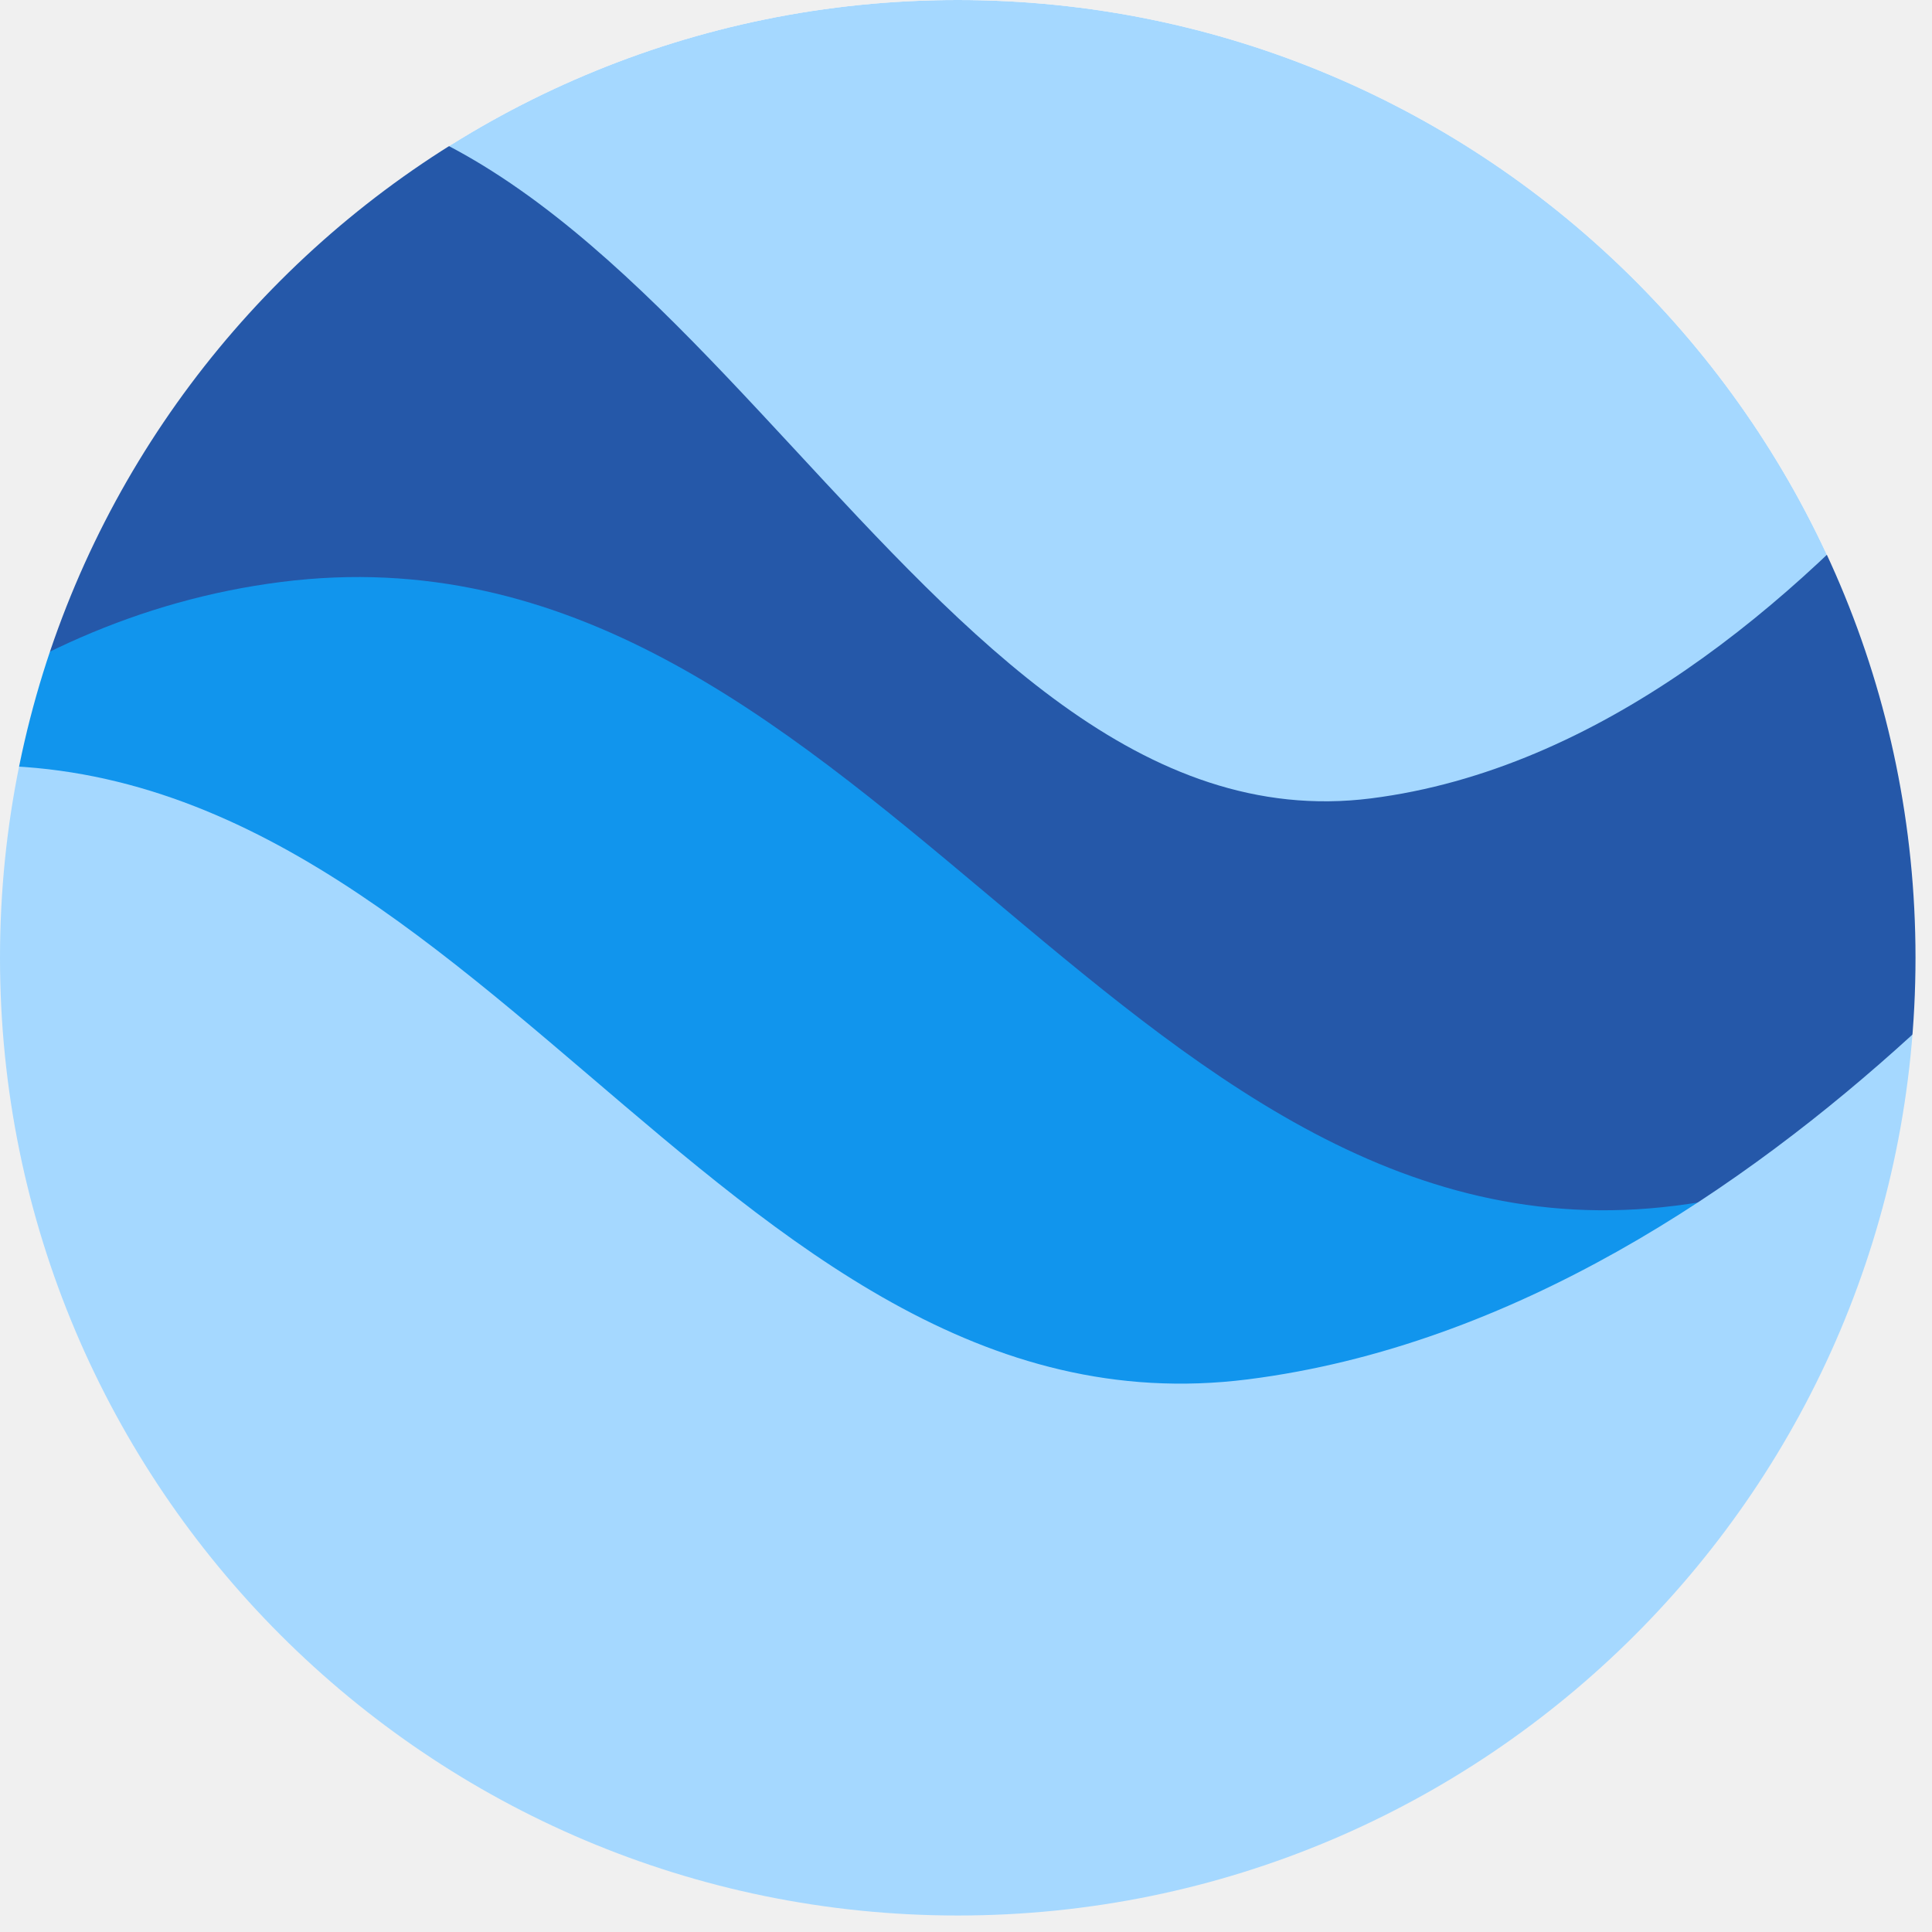
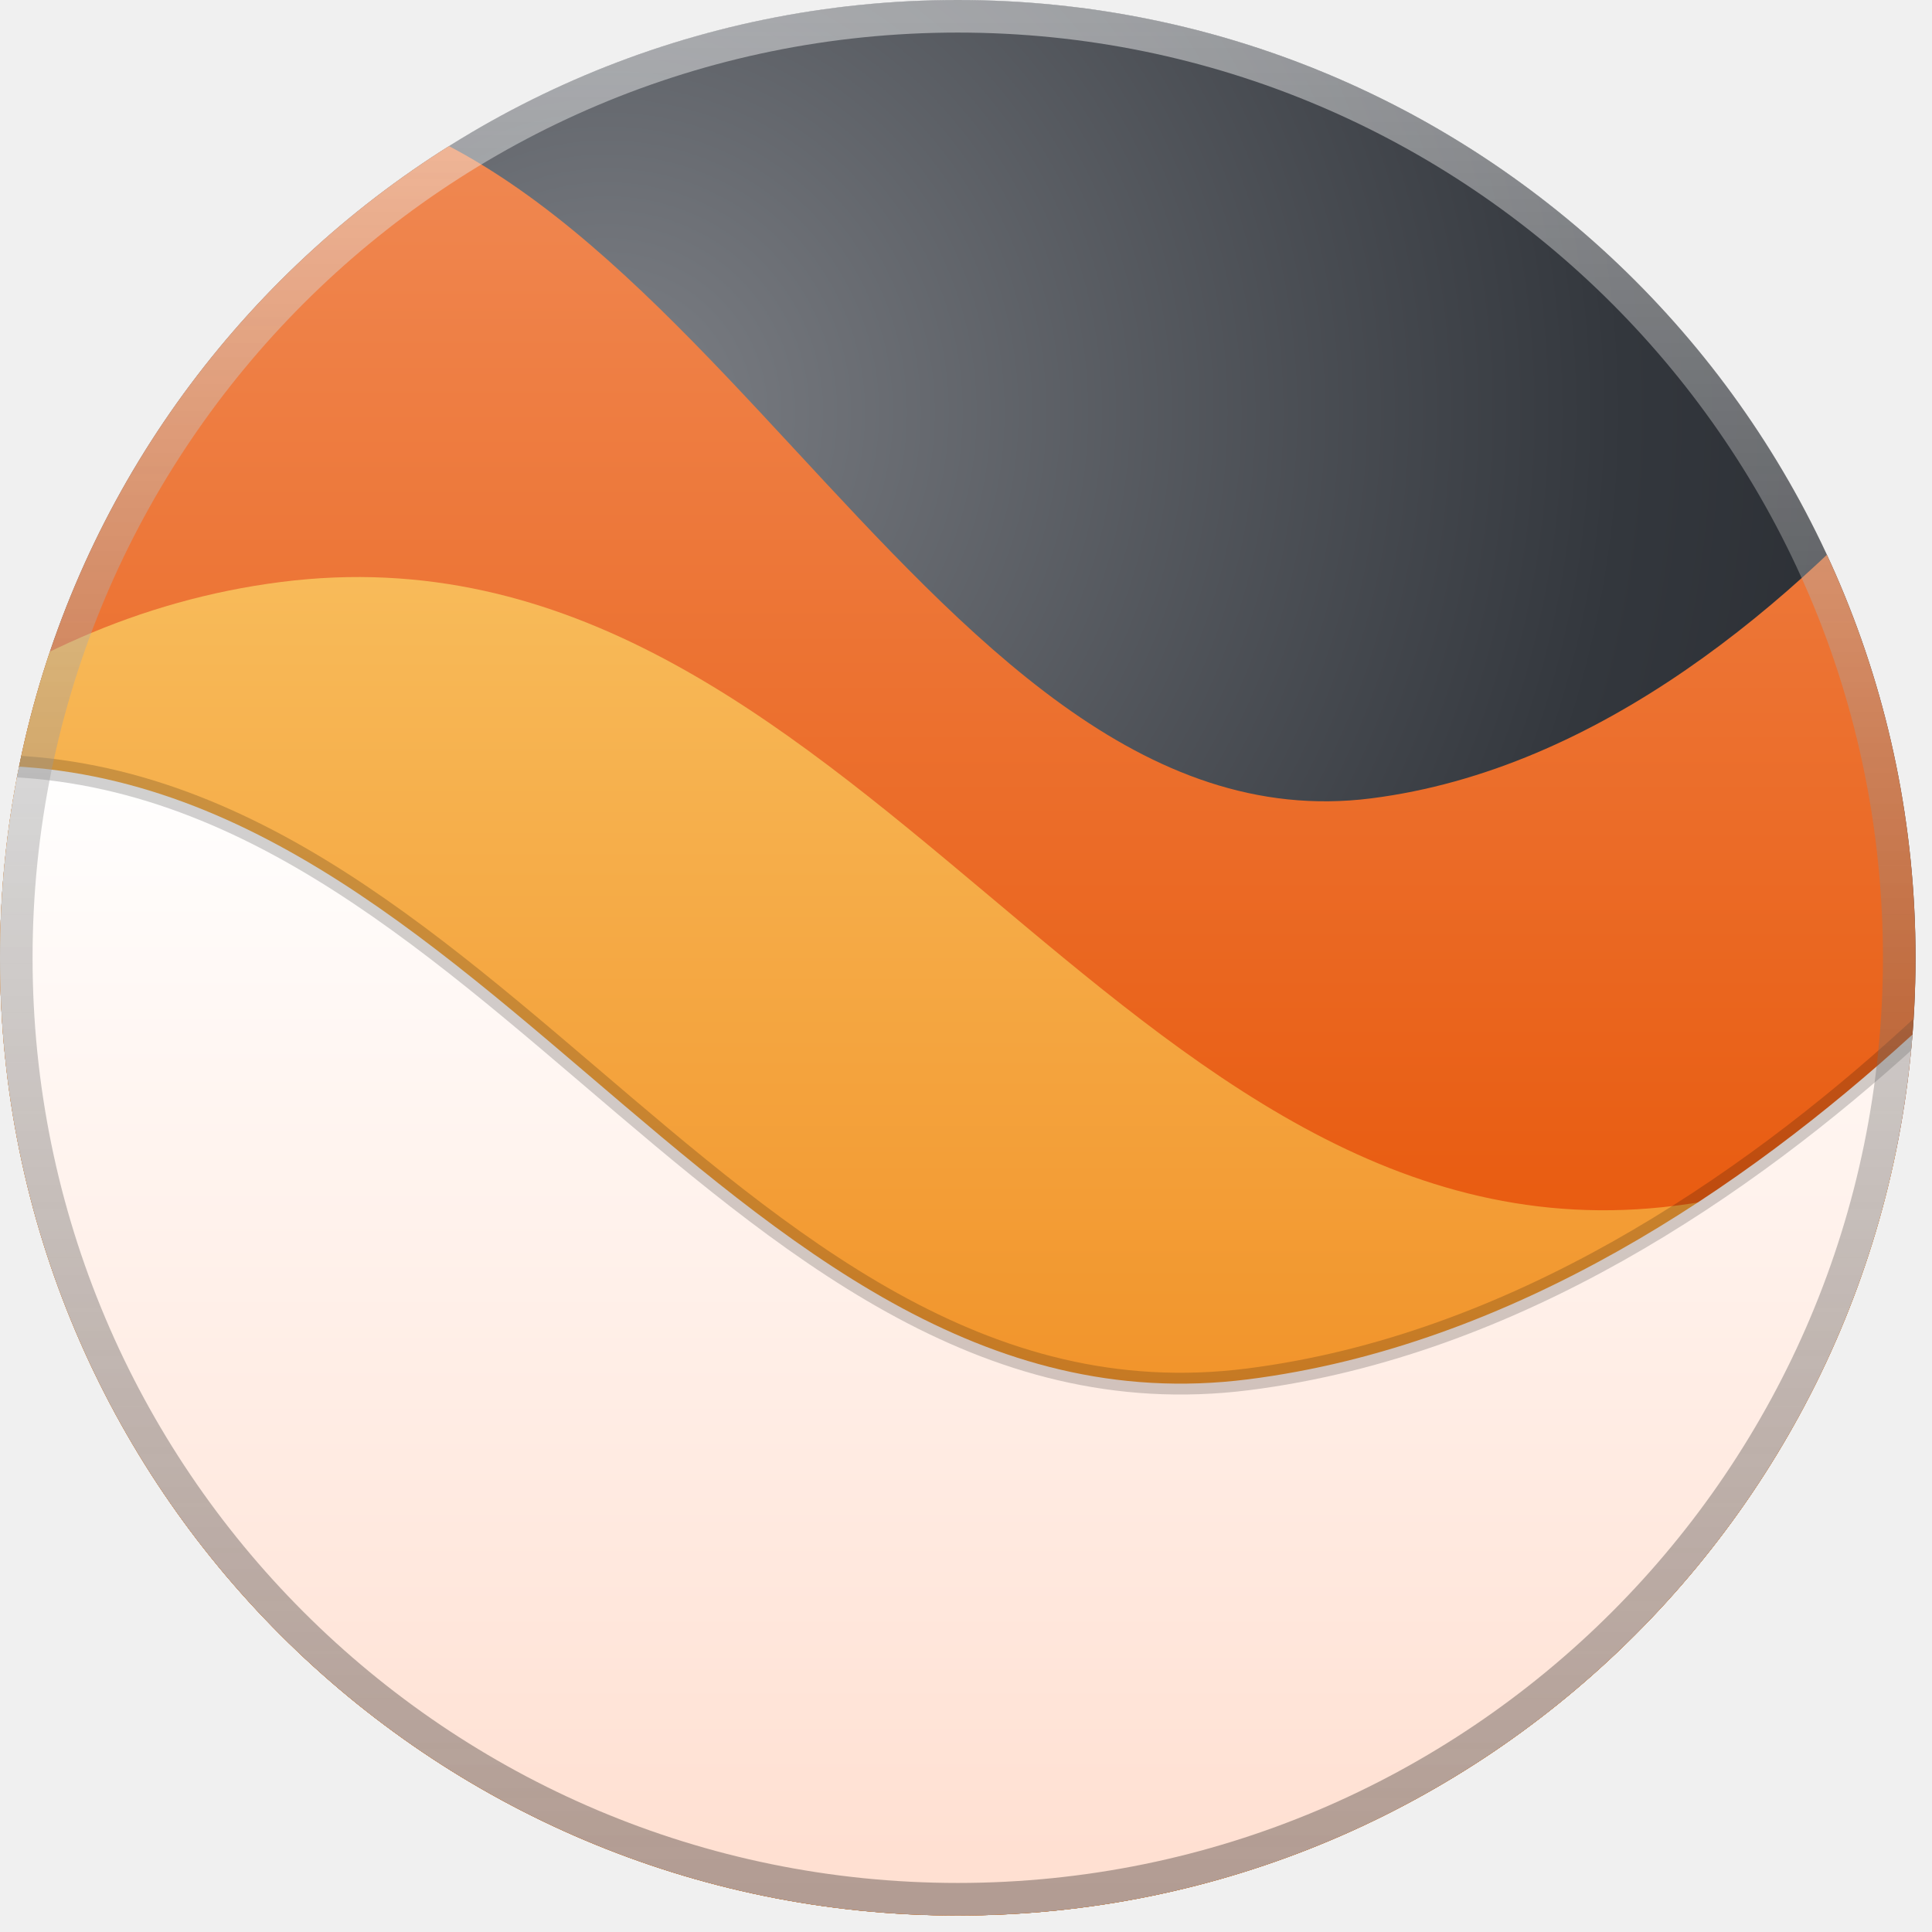
- <svg xmlns="http://www.w3.org/2000/svg" xmlns:xlink="http://www.w3.org/1999/xlink" width="71px" height="71px" viewBox="0 0 71 71" version="1.1">
+ <svg xmlns="http://www.w3.org/2000/svg" width="71" height="71" viewBox="0 0 71 71" fill="none">
  <defs>
-     <path d="M70.394,35.197 C70.394,15.758 54.636,0 35.197,0 C15.758,0 0,15.758 0,35.197 C0,54.636 15.758,70.394 35.197,70.394 C54.636,70.394 70.394,54.636 70.394,35.197 Z" id="path-1" />
+     <clipPath id="m">
+       <circle cx="35.197" cy="35.197" r="35.197" />
+     </clipPath>
+     <radialGradient id="disc" cx="0.32" cy="0.22" r="0.95">
+       <stop offset="0" stop-color="#7d8086" />
+       <stop offset="0.55" stop-color="#33373d" />
+       <stop offset="1" stop-color="#1d1f23" />
+     </radialGradient>
+     <linearGradient id="deep" x1="0" y1="0" x2="0" y2="1">
+       <stop offset="0" stop-color="#f08a55" />
+       <stop offset="0.5" stop-color="#e8590c" />
+     </linearGradient>
+     <linearGradient id="mid" x1="0" y1="0" x2="0" y2="1">
+       <stop offset="0" stop-color="#f8bc5b" />
+       <stop offset="0.5" stop-color="#ef8519" />
+     </linearGradient>
+     <linearGradient id="soft" x1="0" y1="0" x2="0" y2="1">
+       <stop offset="0" stop-color="#ffffff" />
+       <stop offset="0.5" stop-color="#ffe0d2" />
+     </linearGradient>
+     <linearGradient id="rim" x1="0" y1="0" x2="0" y2="1">
+       <stop offset="0" stop-color="#ffffff" stop-opacity="0.45" />
+       <stop offset="1" stop-color="#000000" stop-opacity="0.3" />
+     </linearGradient>
  </defs>
-   <g id="logo" stroke="none" fill="none" fill-rule="evenodd" stroke-width="1">
-     <g id="Clipped">
-       <mask id="mask-2" fill="white">
-         <use xlink:href="#path-1" />
-       </mask>
-       <g id="Path" />
-       <g id="Group" mask="url(#mask-2)">
-         <path d="M70.395,35.197 C70.395,15.758 54.637,0 35.198,0 C15.759,0 0.001,15.758 0.001,35.197 C0.001,54.636 15.759,70.394 35.198,70.394 C54.637,70.394 70.395,54.636 70.395,35.197 Z" id="Path" fill="#FFFFFF" />
-         <path d="M70.394,35.197 C70.394,15.758 54.636,0 35.197,0 C15.758,0 0,15.758 0,35.197 C0,54.636 15.758,70.394 35.197,70.394 C54.636,70.394 70.394,54.636 70.394,35.197 Z" id="Path" fill="#A5D8FF" />
-         <path d="M-17.008,34.077 C-17.008,34.077 -9.941,5.778 7.426,3.576 C24.793,1.375 33.605,31.467 50.385,29.34 C67.165,27.212 79.077,4.896 79.077,4.896 L88.45,78.834 L-9.205,91.213 L-17.008,34.077 Z" id="Path" fill="#2558A9" />
-         <path d="M-20.348,51.106 C-20.348,51.106 -10.805,24.066 10.339,21.386 C31.482,18.705 41.14,46.899 61.569,44.309 C81.998,41.719 97.215,20.179 97.215,20.179 L106.05,89.872 L-12.842,104.943 L-20.348,51.106 Z" id="Path" fill="#1195ED" />
-         <path d="M-32.535,57.139 C-32.535,57.139 -23.453,30.868 -3.219,28.303 C17.015,25.738 26.314,53.168 45.864,50.69 C65.414,48.212 79.938,27.298 79.938,27.298 L88.53,95.075 L-25.246,109.497 L-32.535,57.139 Z" id="Path" fill="#A5D8FF" />
-       </g>
-     </g>
+   <g clip-path="url(#m)">
+     <circle cx="35.197" cy="35.197" r="35.197" fill="url(#disc)" />
+     <path fill="url(#deep)" d="M-17.008 34.077C-17.008 34.077 -9.941 5.778 7.426 3.576C24.793 1.375 33.605 31.467 50.385 29.34C67.165 27.212 79.077 4.896 79.077 4.896L88.45 78.834L-9.205 91.213L-17.008 34.077Z" />
+     <path fill="url(#mid)" d="M-20.348 51.106C-20.348 51.106 -10.805 24.066 10.339 21.386C31.482 18.705 41.14 46.899 61.569 44.309C81.998 41.719 97.215 20.179 97.215 20.179L106.05 89.872L-12.842 104.943L-20.348 51.106Z" />
+     <path fill="url(#soft)" d="M-32.535 57.139C-32.535 57.139 -23.453 30.868 -3.219 28.303C17.015 25.738 26.314 53.168 45.864 50.69C65.414 48.212 79.938 27.298 79.938 27.298L88.53 95.075L-25.246 109.497L-32.535 57.139Z" />
+     <path fill="none" stroke="#000000" stroke-opacity="0.18" stroke-width="0.8" d="M-32.535 57.139C-32.535 57.139 -23.453 30.868 -3.219 28.303C17.015 25.738 26.314 53.168 45.864 50.69C65.414 48.212 79.938 27.298 79.938 27.298" />
  </g>
+   <circle cx="35.197" cy="35.197" r="34.6" fill="none" stroke="url(#rim)" stroke-width="1.2" />
</svg>
